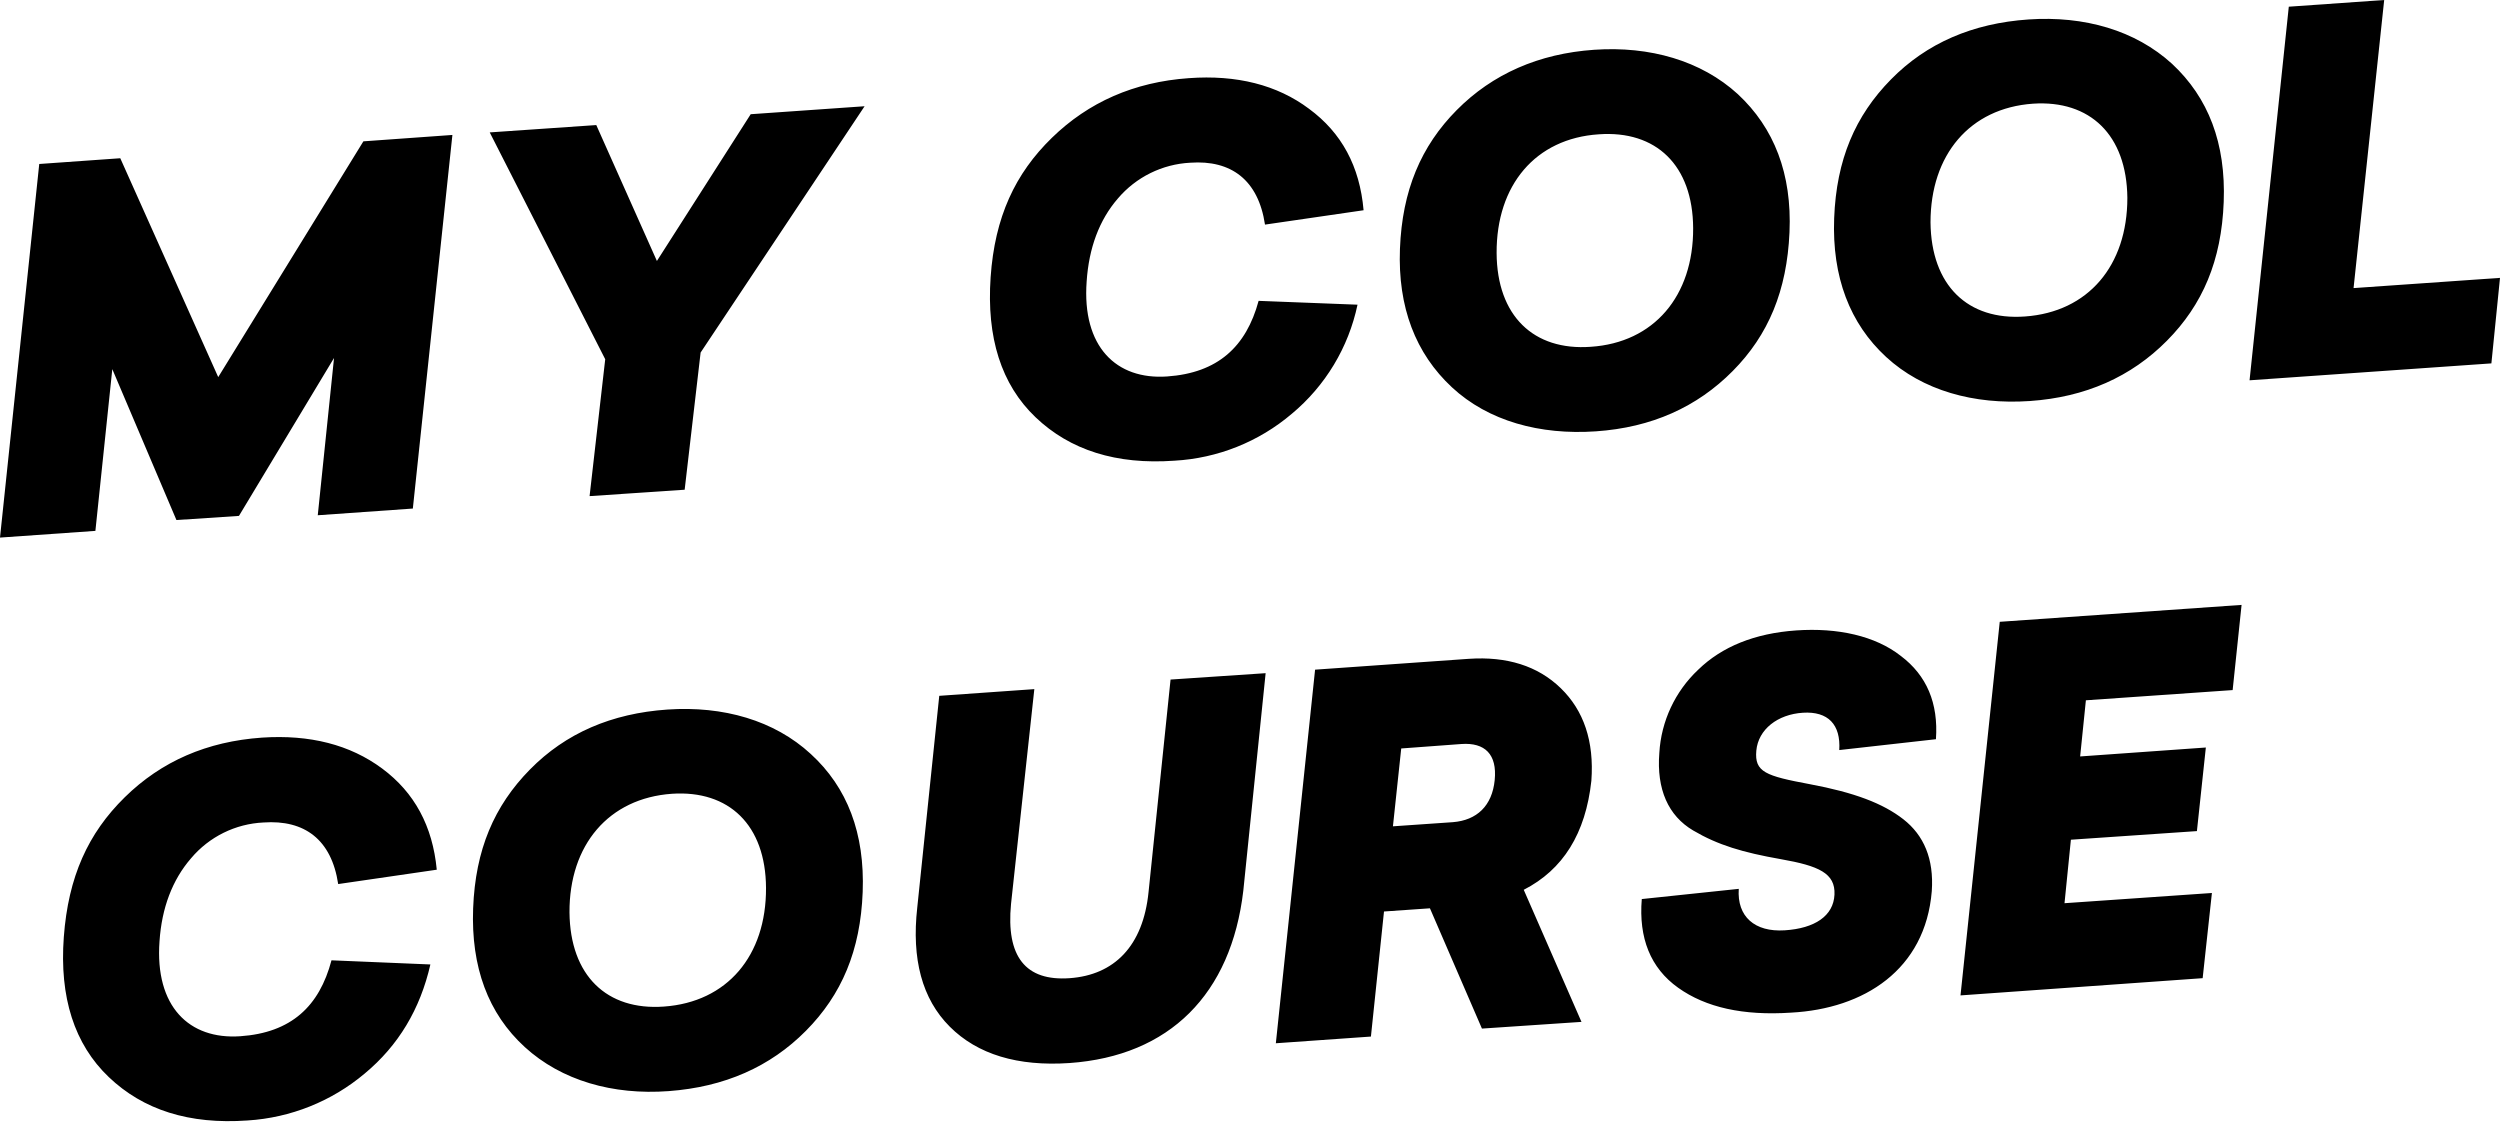
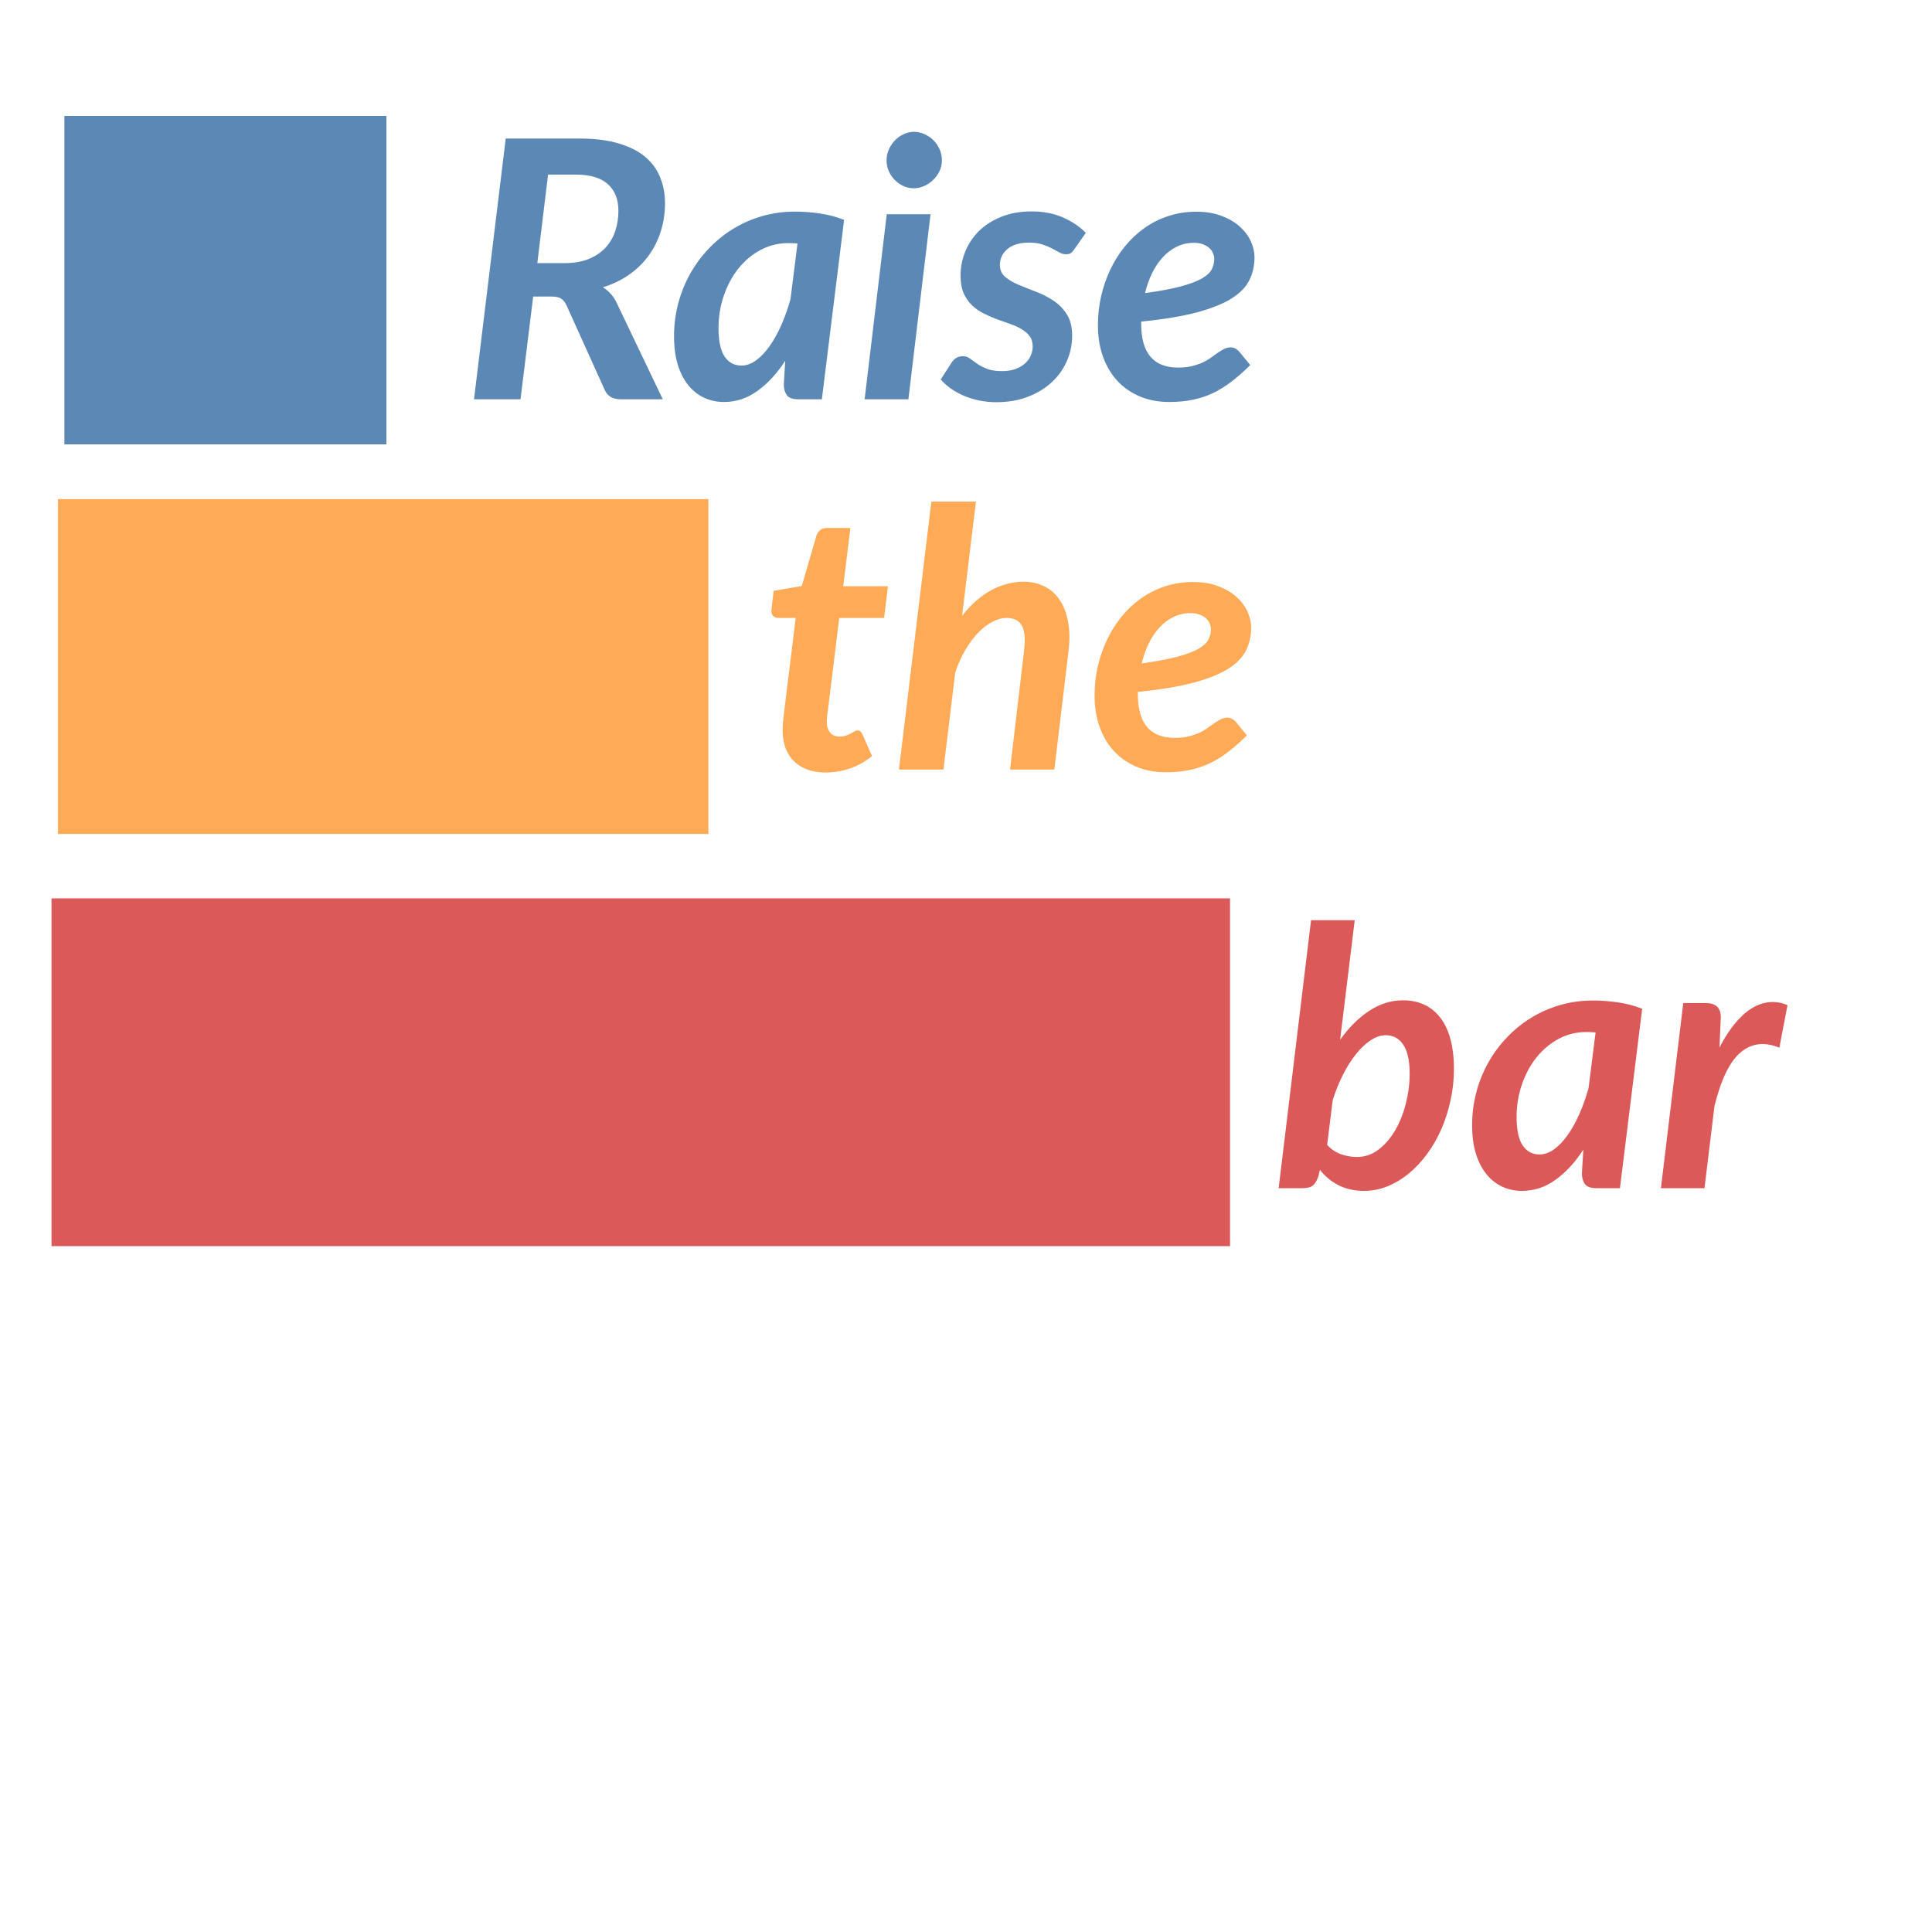
- <svg xmlns="http://www.w3.org/2000/svg" width="783.6" height="351.4" viewBox="0 0 783.6 351.4">
-   <path d="M129.4 159.4l-29.8 2.1 5.1-49.3-29.8 49.5-19.6 1.3-20.1-47.3-5.3 50.7L0 168.5 12.3 51.4l25.4-1.8 30.7 68.6 45.5-73.9 27.9-2zM219.6 110.5l-5 43-29.8 2 4.9-42.9-36.2-71.1 33.4-2.3 19 42.6 29.4-46 35.7-2.5zM410.3 34.1c10.2 7.5 15.9 18 17.1 31.8l-30.9 4.5c-2.1-14-10.6-20.3-23.4-19.4a31.9 31.9 0 0 0-22.7 11.2c-5.9 6.8-9.1 15.6-9.8 26-1.5 20.5 9.3 30.9 25.2 29.8s24.8-9.3 28.7-23.7l31 1.2a60.8 60.8 0 0 1-20.6 34.2 62.1 62.1 0 0 1-36.8 14.7c-18.2 1.3-32.7-3.3-43.5-13.6s-15.4-25-14.1-43.9 7.7-32.5 19.2-43.7 25.8-17.5 42.9-18.7c15-1.1 27.7 2.1 37.7 9.6zM544.7 29.5c11.4 10.6 17 25 16.2 43.3s-6.6 32.2-17.8 43.5-25.4 17.7-42.9 18.9-33.7-3.2-45.1-13.8-17-25.1-16.3-43.4 6.6-32.2 17.8-43.5 25.7-17.7 43.1-18.9 33.5 3.4 45 13.9zm-75.6 49.8c.1 19.7 11.6 30.7 29.5 29.4 19.8-1.3 32.2-15.9 32.1-37.2-.1-19.7-11.6-30.7-29.6-29.4-19.8 1.3-32.1 15.9-32 37.2zM680.8 20c11.4 10.6 16.9 24.9 16.2 43.3s-6.6 32.2-17.8 43.5-25.5 17.7-43 18.9-33.6-3.3-45-13.8-17-25.1-16.3-43.5 6.6-32.1 17.8-43.5 25.6-17.6 43.1-18.8 33.5 3.4 45 13.9zm-75.7 49.7c.2 19.8 11.7 30.8 29.6 29.5 19.8-1.4 32.1-15.9 32.1-37.2-.2-19.7-11.7-30.7-29.6-29.5-19.8 1.4-32.1 16-32.1 37.2zM737.7 90.3l45.9-3.2-2.7 26.8-75.8 5.3L717.4 2.1 747.3 0zM119.8 240.9c10.1 7.5 15.8 18 17.1 31.7l-30.9 4.5c-2.1-14-10.6-20.2-23.4-19.3A31.6 31.6 0 0 0 59.9 269c-5.9 6.8-9.2 15.6-9.9 26-1.5 20.5 9.3 30.9 25.3 29.8s24.8-9.4 28.6-23.8l31 1.3c-3.2 14-10 25.4-20.6 34.2a63.1 63.1 0 0 1-36.7 14.7c-18.3 1.3-32.7-3.3-43.5-13.6s-15.5-25-14.1-43.9 7.6-32.5 19.1-43.8 25.8-17.5 43-18.7c15-1 27.6 2.2 37.7 9.7zM254.1 236.3c11.5 10.5 17 24.9 16.3 43.3s-6.6 32.2-17.8 43.5-25.5 17.6-43 18.9-33.6-3.3-45.1-13.8-16.9-25.1-16.2-43.5 6.6-32.1 17.8-43.5 25.6-17.6 43.1-18.8 33.5 3.4 44.9 13.9zM178.5 286c.2 19.8 11.7 30.8 29.6 29.5 19.8-1.4 32.1-15.9 32-37.2-.1-19.7-11.6-30.7-29.5-29.5-19.8 1.4-32.2 16-32.1 37.2zM396.7 211l-7 68.2c-3.8 32.4-23.1 51.8-54.5 54-16.2 1.1-28.8-2.7-37.5-11.4s-12-21.2-10.2-37.3l6.9-66.4 29.8-2.1-7.3 67.3c-1.6 16.5 4.5 24.3 18.4 23.3s23-10 24.7-27l6.9-66.6zM477.6 278.9l18.1 41.4-31.2 2.1-16.3-37.7-14.4 1-4.1 39.2-29.8 2.1 12.3-117.1 48.2-3.4c11.9-.8 21.6 2.2 28.8 9.2s10.5 16.6 9.6 29c-1.8 16.6-8.9 27.9-21.2 34.2zm-41-19.9l18.8-1.3c7.5-.6 12.3-5.1 13.1-13.2s-3.1-11.8-10.4-11.3l-18.9 1.4zM595.8 205.6c8.1 6.1 11.8 14.8 11 26.1l-30.3 3.4c.5-8-3.5-12.2-11.4-11.7s-14 5.2-14.6 11.9 2.9 7.9 16.8 10.5 22.9 6 29.3 11 9.6 12.4 8.9 22.5c-2 24.7-21.3 36.9-44.1 38.1-15 1-26.7-1.6-35.4-7.8s-12.4-15.6-11.4-27.8l30.4-3.2c-.6 8.7 5 13.6 14.4 13s15.3-4.5 15.6-11.2-4.9-9-16.8-11.1-19.7-4.4-27.5-9-11.5-12.9-10.6-24.3a38.9 38.9 0 0 1 12.2-26.1c7.4-7.2 17.7-11.4 30.7-12.3s24.8 1.7 32.8 8zM699.8 216.3l-46 3.2-1.8 17.6 39.4-2.8-2.8 26.2-39.5 2.7-2 19.9 46.2-3.2-2.9 26.7-75.9 5.4 12.3-117.1 75.8-5.3z" />
+ <svg xmlns="http://www.w3.org/2000/svg" width="300" height="300" version="1.1">
+   <clipPath id="p.0">
+     <path clip-rule="nonzero" d="m0,0l960,0l0,384l-960,0l0,-384z" id="svg_1" />
+   </clipPath>
+   <g class="layer">
+     <text fill="#5c88b5" font-family="Lato" font-size="56" font-style="italic" font-weight="bold" id="svg_10" stroke-width="0" text-anchor="middle" x="134" xml:space="preserve" y="62">Raise</text>
+     <text fill="#ffaa56" font-family="Lato" font-size="56" font-style="italic" font-weight="bold" id="svg_3" stroke-width="0" text-anchor="middle" x="157" xml:space="preserve" y="119.5">the</text>
+     <text fill="#db5959" font-family="Lato" font-size="56" font-style="italic" font-weight="bold" id="svg_4" stroke-width="0" text-anchor="middle" x="237" xml:space="preserve" y="184.5">bar</text>
+     <rect fill="#5c88b5" height="51" id="svg_5" stroke-width="0" width="50" x="10" y="18" />
+     <rect fill="#ffaa56" height="52" id="svg_6" stroke-width="0" width="101" x="9" y="77.5" />
+     <rect fill="#db5959" height="54" id="svg_7" stroke-width="0" width="183" x="8" y="139.5">the</rect>
+   </g>
</svg>
